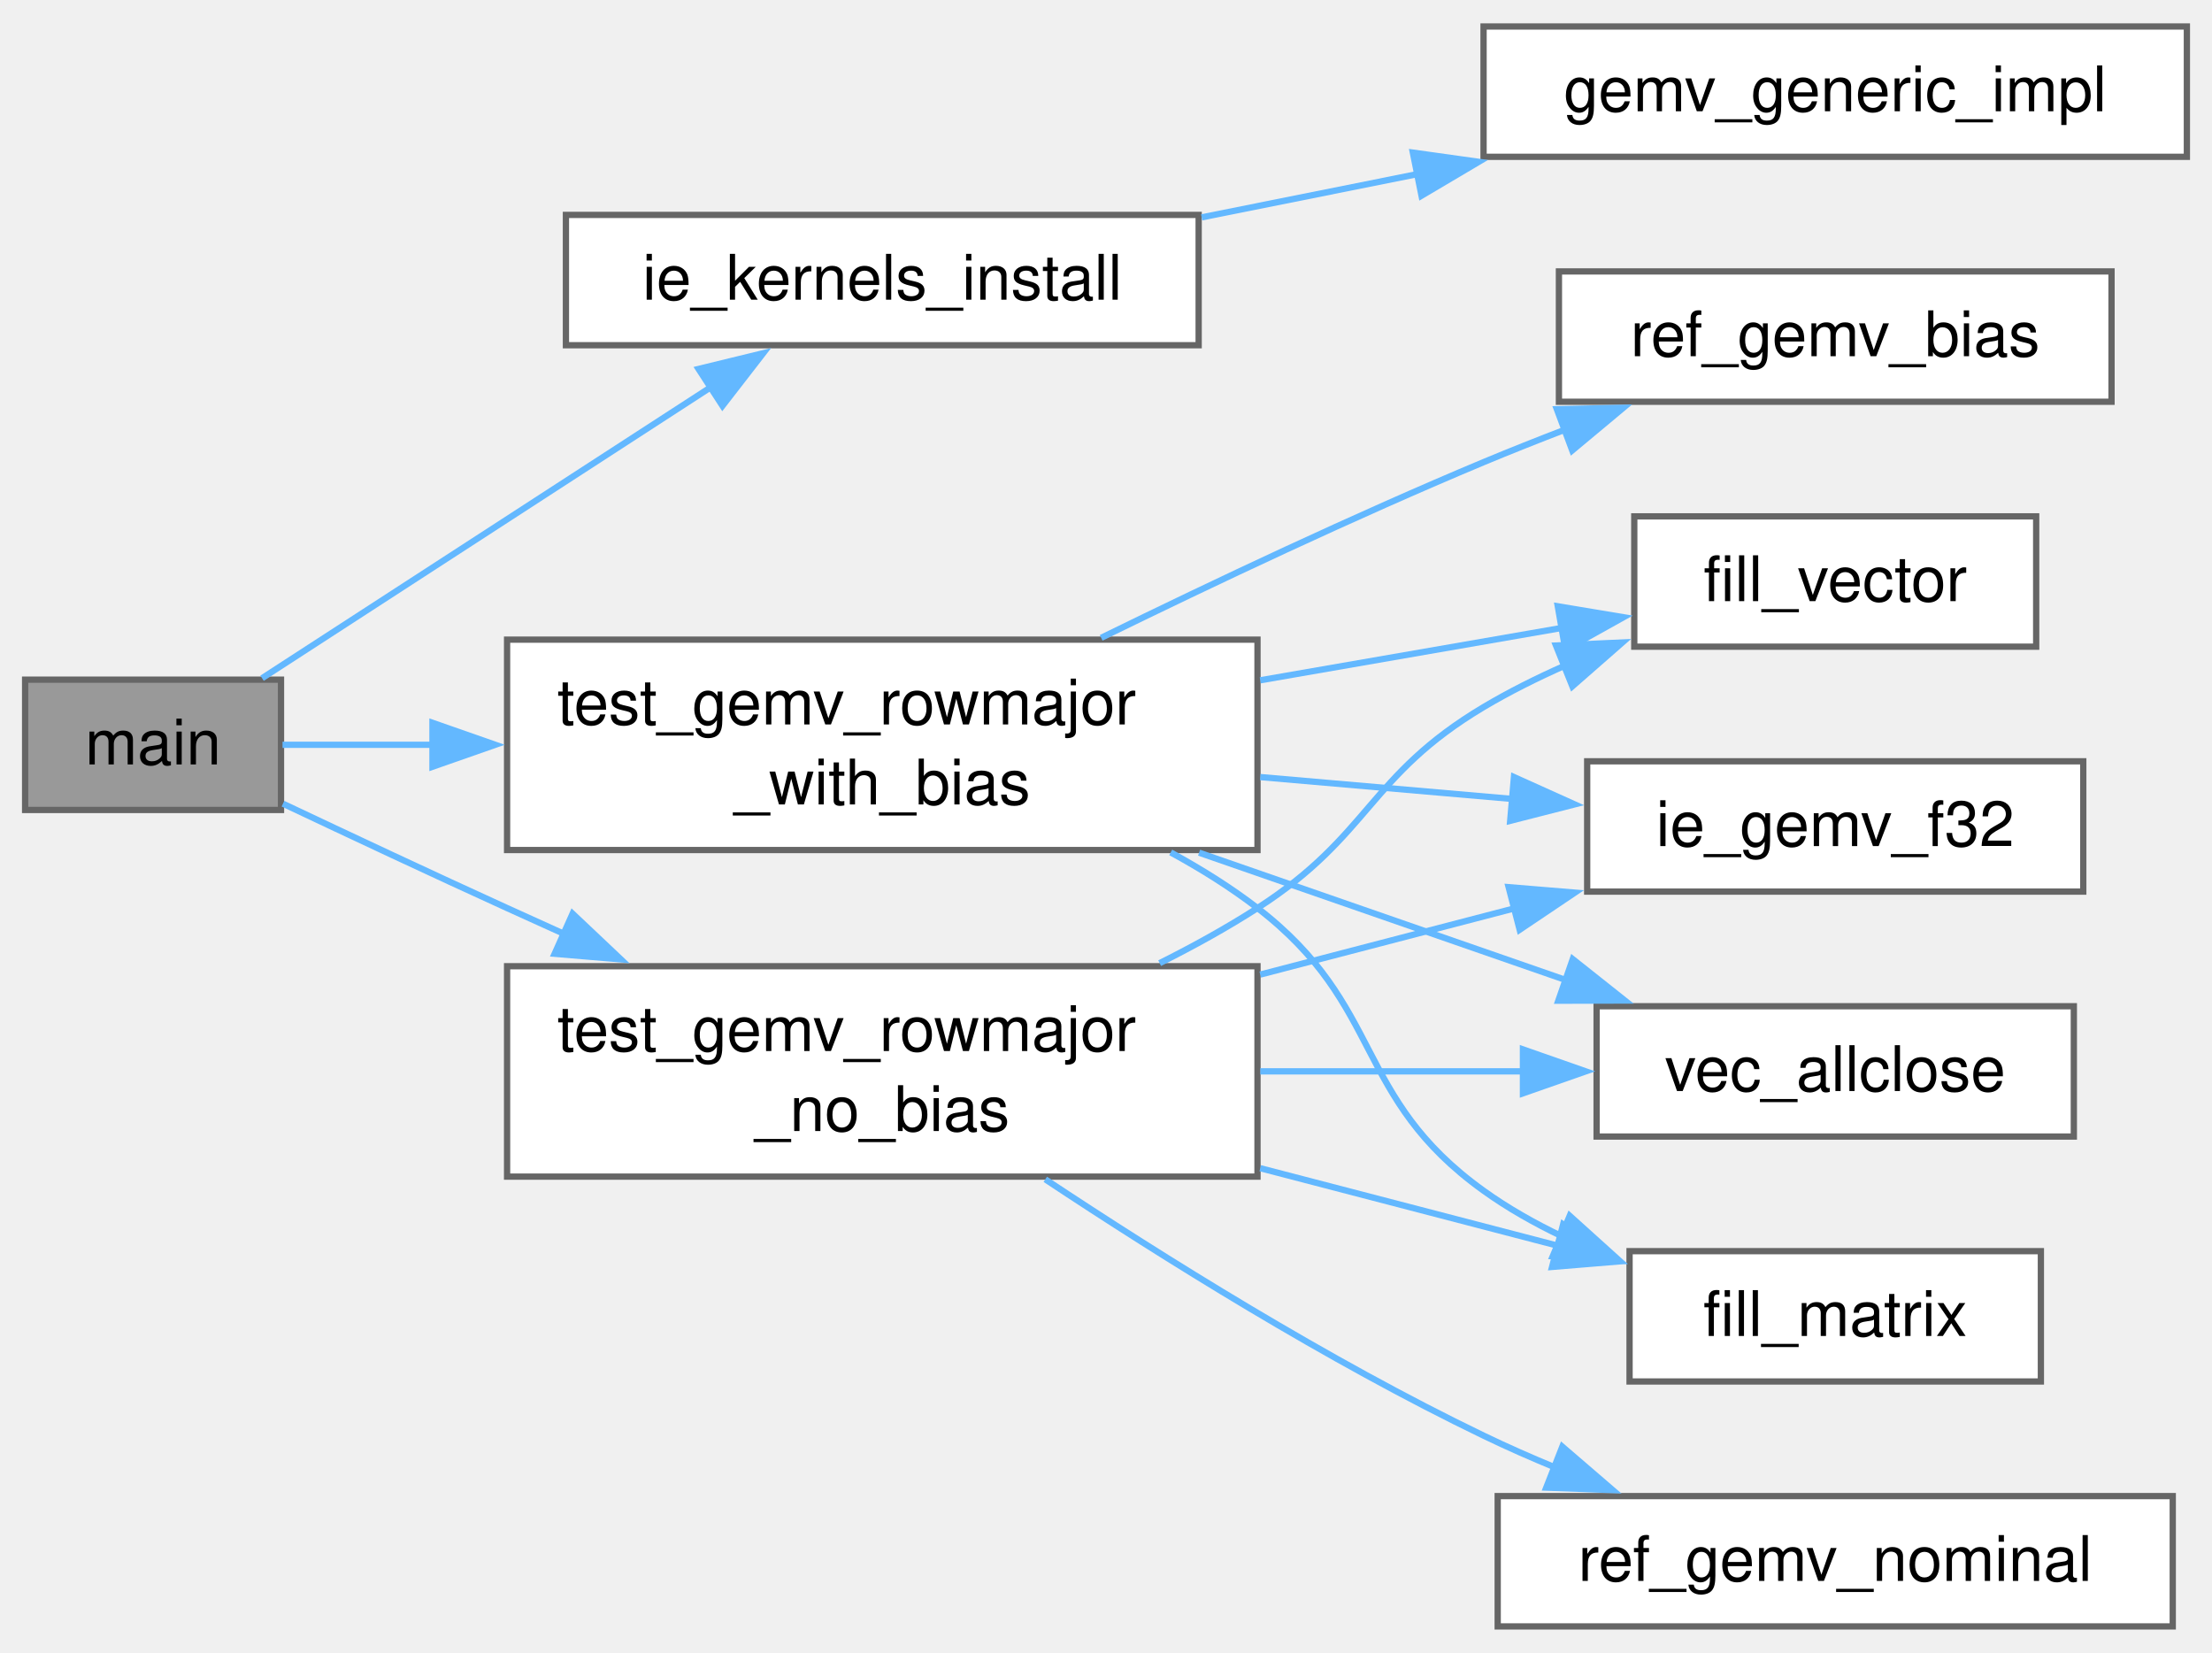
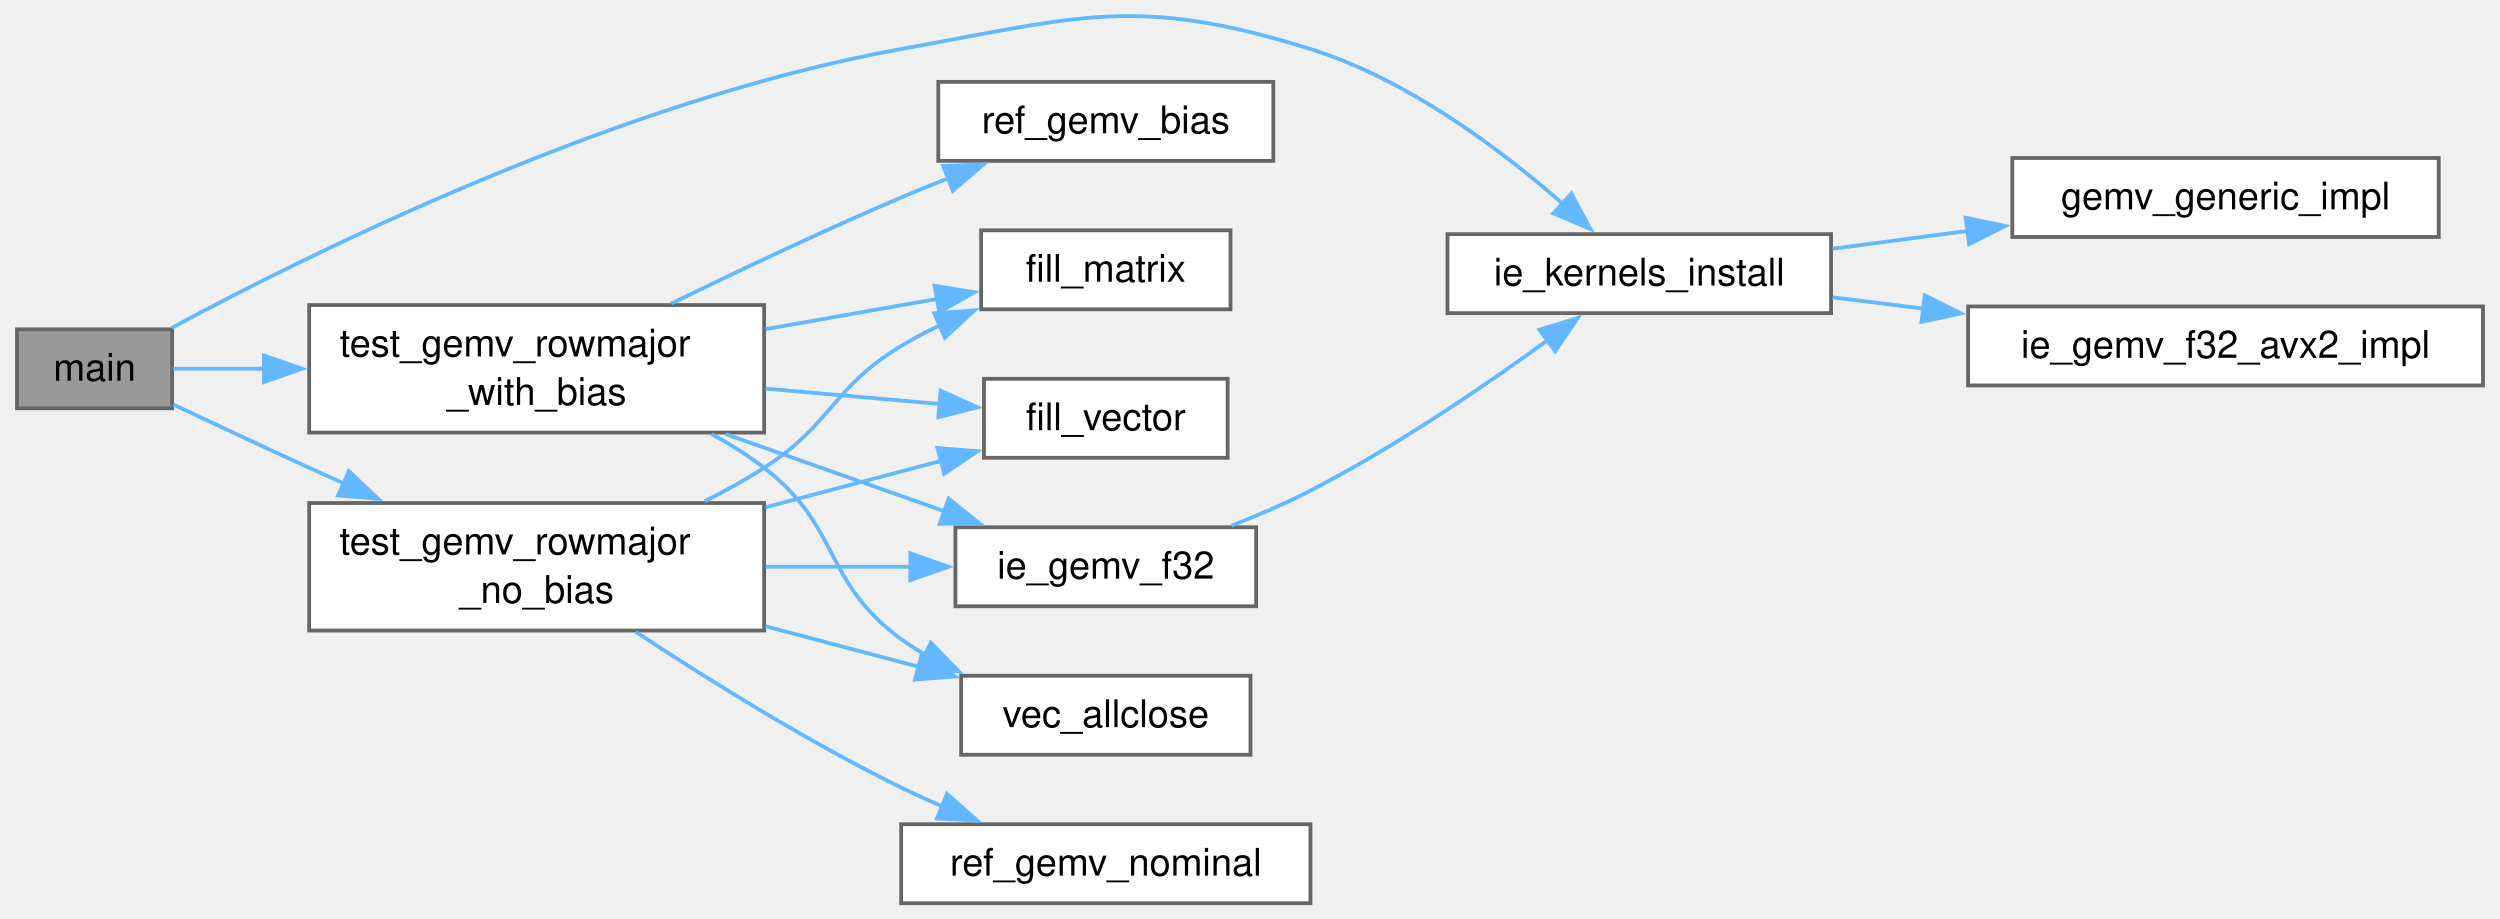
- <svg xmlns="http://www.w3.org/2000/svg" xmlns:xlink="http://www.w3.org/1999/xlink" width="352pt" height="263pt" viewBox="0.00 0.00 352.25 262.75">
-   <g id="graph0" class="graph" transform="scale(1 1) rotate(0) translate(4 258.75)">
+ <svg xmlns="http://www.w3.org/2000/svg" xmlns:xlink="http://www.w3.org/1999/xlink" width="656pt" height="241pt" viewBox="0.00 0.00 655.75 241.25">
+   <g id="graph0" class="graph" transform="scale(1 1) rotate(0) translate(4 237.25)">
    <g id="Node000001" class="node">
      <g id="a_Node000001">
        <a xlink:title="Program entry: run all kernel tests and print &quot;ok test_kernels&quot; on success.">
          <polygon fill="#999999" stroke="#666666" points="40.75,-150.75 0,-150.75 0,-130 40.75,-130 40.75,-150.75" />
          <text text-anchor="middle" x="20.38" y="-137.25" font-family="Helvetica,sans-Serif" font-size="10.00">main</text>
        </a>
      </g>
    </g>
    <g id="Node000002" class="node">
      <g id="a_Node000002">
        <a xlink:href="gemv__generic_8c.html#a1b919f71b86ec1791fe53bc68d5c240d" target="_top" xlink:title="Install the best available CPU kernels at runtime.">
-           <polygon fill="white" stroke="#666666" points="186.88,-224.75 86.12,-224.75 86.12,-204 186.88,-204 186.88,-224.75" />
-           <text text-anchor="middle" x="136.5" y="-211.25" font-family="Helvetica,sans-Serif" font-size="10.00">ie_kernels_install</text>
+           <polygon fill="white" stroke="#666666" points="476.5,-175.75 375.75,-175.75 375.75,-155 476.5,-155 476.5,-175.75" />
+           <text text-anchor="middle" x="426.12" y="-162.25" font-family="Helvetica,sans-Serif" font-size="10.00">ie_kernels_install</text>
        </a>
      </g>
    </g>
    <g id="edge1_Node000001_Node000002" class="edge">
      <g id="a_edge1_Node000001_Node000002">
        <a xlink:title=" ">
-           <path fill="none" stroke="#63b8ff" d="M37.73,-150.98C56.43,-163.11 87.32,-183.13 109.37,-197.43" />
-           <polygon fill="#63b8ff" stroke="#63b8ff" points="107.24,-200.22 117.54,-202.73 111.05,-194.35 107.24,-200.22" />
-         </a>
-       </g>
-     </g>
-     <g id="Node000004" class="node">
-       <g id="a_Node000004">
+           <path fill="none" stroke="#63b8ff" d="M40.65,-151.13C76.83,-170.62 157.98,-210.98 232.25,-224.38 279.27,-232.86 294.14,-238.6 339.75,-224.38 365.2,-216.44 389.75,-197.97 405.94,-183.79" />
+           <polygon fill="#63b8ff" stroke="#63b8ff" points="408.29,-186.39 413.33,-177.07 403.58,-181.21 408.29,-186.39" />
+         </a>
+       </g>
+     </g>
+     <g id="Node000005" class="node">
+       <g id="a_Node000005">
        <a xlink:href="test__kernels_8c.html#a0ac9b0c3b1d865ef69bd2bc69d14a685" target="_top" xlink:title="Test: GEMV without bias, row-major, blk_k=0.">
          <polygon fill="white" stroke="#666666" points="196.25,-105.12 76.75,-105.12 76.75,-71.62 196.25,-71.62 196.25,-105.12" />
          <text text-anchor="start" x="84.75" y="-91.62" font-family="Helvetica,sans-Serif" font-size="10.00">test_gemv_rowmajor</text>
          <text text-anchor="middle" x="136.5" y="-78.88" font-family="Helvetica,sans-Serif" font-size="10.00">_no_bias</text>
        </a>
      </g>
    </g>
-     <g id="edge3_Node000001_Node000004" class="edge">
-       <g id="a_edge3_Node000001_Node000004">
+     <g id="edge4_Node000001_Node000005" class="edge">
+       <g id="a_edge4_Node000001_Node000005">
        <a xlink:title=" ">
          <path fill="none" stroke="#63b8ff" d="M41.06,-131C51.62,-126.01 64.86,-119.79 76.75,-114.38 79.7,-113.03 82.74,-111.66 85.8,-110.28" />
          <polygon fill="#63b8ff" stroke="#63b8ff" points="87.18,-113.49 94.88,-106.21 84.32,-107.1 87.18,-113.49" />
        </a>
      </g>
    </g>
-     <g id="Node000010" class="node">
-       <g id="a_Node000010">
+     <g id="Node000011" class="node">
+       <g id="a_Node000011">
        <a xlink:href="test__kernels_8c.html#a2305be22b4279f3ac4d55f90584569cb" target="_top" xlink:title="Test: GEMV with bias epilogue, row-major, blk_k=0.">
          <polygon fill="white" stroke="#666666" points="196.25,-157.12 76.75,-157.12 76.75,-123.62 196.25,-123.62 196.25,-157.12" />
          <text text-anchor="start" x="84.75" y="-143.62" font-family="Helvetica,sans-Serif" font-size="10.00">test_gemv_rowmajor</text>
          <text text-anchor="middle" x="136.5" y="-130.88" font-family="Helvetica,sans-Serif" font-size="10.00">_with_bias</text>
        </a>
      </g>
    </g>
-     <g id="edge9_Node000001_Node000010" class="edge">
-       <g id="a_edge9_Node000001_Node000010">
+     <g id="edge11_Node000001_Node000011" class="edge">
+       <g id="a_edge11_Node000001_Node000011">
        <a xlink:title=" ">
          <path fill="none" stroke="#63b8ff" d="M40.99,-140.38C47.98,-140.38 56.32,-140.38 65.1,-140.38" />
          <polygon fill="#63b8ff" stroke="#63b8ff" points="64.87,-143.88 74.87,-140.38 64.87,-136.88 64.87,-143.88" />
        </a>
      </g>
    </g>
    <g id="Node000003" class="node">
      <g id="a_Node000003">
-         <a xlink:href="gemv__generic_8c.html#a51096a373f5e5010d39cbf44e34b730d" target="_top" xlink:title="Generic C implementation: GEMV with optional blocked-K and bias epilogue.">
-           <polygon fill="white" stroke="#666666" points="344.25,-254.75 232.25,-254.75 232.25,-234 344.25,-234 344.25,-254.75" />
-           <text text-anchor="middle" x="288.25" y="-241.25" font-family="Helvetica,sans-Serif" font-size="10.00">gemv_generic_impl</text>
+         <a xlink:href="gemv__generic_8c.html#a51096a373f5e5010d39cbf44e34b730d" target="_top" xlink:title="Generic C GEMV: y = W * x (+bias), optional blocked-K layout.">
+           <polygon fill="white" stroke="#666666" points="636.12,-195.75 524.12,-195.75 524.12,-175 636.12,-175 636.12,-195.75" />
+           <text text-anchor="middle" x="580.12" y="-182.25" font-family="Helvetica,sans-Serif" font-size="10.00">gemv_generic_impl</text>
        </a>
      </g>
    </g>
    <g id="edge2_Node000002_Node000003" class="edge">
      <g id="a_edge2_Node000002_Node000003">
        <a xlink:title=" ">
-           <path fill="none" stroke="#63b8ff" d="M187.36,-224.36C198.45,-226.59 210.37,-228.97 221.98,-231.3" />
-           <polygon fill="#63b8ff" stroke="#63b8ff" points="220.99,-234.67 231.48,-233.2 222.37,-227.81 220.99,-234.67" />
-         </a>
-       </g>
-     </g>
-     <g id="Node000005" class="node">
-       <g id="a_Node000005">
-         <a xlink:href="test__kernels_8c.html#ad556a17d3bf13267f9bbdf5a3ae63784" target="_top" xlink:title="Fill a small, deterministic row-major matrix W[r,c] = (r+1)*0.1 + (c+1)*0.01.">
-           <polygon fill="white" stroke="#666666" points="321,-59.75 255.5,-59.75 255.5,-39 321,-39 321,-59.75" />
-           <text text-anchor="middle" x="288.25" y="-46.25" font-family="Helvetica,sans-Serif" font-size="10.00">fill_matrix</text>
-         </a>
-       </g>
-     </g>
-     <g id="edge4_Node000004_Node000005" class="edge">
-       <g id="a_edge4_Node000004_Node000005">
-         <a xlink:title=" ">
-           <path fill="none" stroke="#63b8ff" d="M196.69,-72.96C212.58,-68.82 229.46,-64.42 244.29,-60.56" />
-           <polygon fill="#63b8ff" stroke="#63b8ff" points="244.92,-64.02 253.72,-58.11 243.16,-57.24 244.92,-64.02" />
+           <path fill="none" stroke="#63b8ff" d="M476.9,-171.92C488.25,-173.42 500.49,-175.03 512.42,-176.6" />
+           <polygon fill="#63b8ff" stroke="#63b8ff" points="511.85,-180.05 522.22,-177.89 512.76,-173.11 511.85,-180.05" />
+         </a>
+       </g>
+     </g>
+     <g id="Node000004" class="node">
+       <g id="a_Node000004">
+         <a xlink:href="gemv__avx2_8c.html#a63b484c2984caeed7dfc9b5002444f57" target="_top" xlink:title="AVX2/FMA GEMV (float path), blocked-K aware, with bias epilogue.">
+           <polygon fill="white" stroke="#666666" points="647.75,-156.75 512.5,-156.75 512.5,-136 647.75,-136 647.75,-156.75" />
+           <text text-anchor="middle" x="580.12" y="-143.25" font-family="Helvetica,sans-Serif" font-size="10.00">ie_gemv_f32_avx2_impl</text>
+         </a>
+       </g>
+     </g>
+     <g id="edge3_Node000002_Node000004" class="edge">
+       <g id="a_edge3_Node000002_Node000004">
+         <a xlink:title=" ">
+           <path fill="none" stroke="#63b8ff" d="M476.9,-159.15C484.63,-158.19 492.79,-157.17 500.97,-156.14" />
+           <polygon fill="#63b8ff" stroke="#63b8ff" points="501.13,-159.65 510.62,-154.94 500.26,-152.71 501.13,-159.65" />
        </a>
      </g>
    </g>
    <g id="Node000006" class="node">
      <g id="a_Node000006">
-         <a xlink:href="test__kernels_8c.html#af2adbc5a2d06d3fde32de9e00526ec02" target="_top" xlink:title="Fill a small, deterministic vector x[i] = 0.05 * (i+1).">
-           <polygon fill="white" stroke="#666666" points="320.25,-176.75 256.25,-176.75 256.25,-156 320.25,-156 320.25,-176.75" />
-           <text text-anchor="middle" x="288.25" y="-163.25" font-family="Helvetica,sans-Serif" font-size="10.00">fill_vector</text>
-         </a>
-       </g>
-     </g>
-     <g id="edge5_Node000004_Node000006" class="edge">
-       <g id="a_edge5_Node000004_Node000006">
-         <a xlink:title=" ">
-           <path fill="none" stroke="#63b8ff" d="M180.67,-105.61C186.05,-108.3 191.37,-111.24 196.25,-114.38 214.25,-125.96 213.86,-135.41 232.25,-146.38 236.32,-148.8 240.74,-151.01 245.24,-153" />
-           <polygon fill="#63b8ff" stroke="#63b8ff" points="243.78,-156.19 254.36,-156.67 246.39,-149.69 243.78,-156.19" />
+         <a xlink:href="test__kernels_8c.html#ad556a17d3bf13267f9bbdf5a3ae63784" target="_top" xlink:title="Fill a small, deterministic row-major matrix W[r,c] = (r+1)*0.1 + (c+1)*0.01.">
+           <polygon fill="white" stroke="#666666" points="318.75,-176.75 253.25,-176.75 253.25,-156 318.75,-156 318.75,-176.75" />
+           <text text-anchor="middle" x="286" y="-163.25" font-family="Helvetica,sans-Serif" font-size="10.00">fill_matrix</text>
+         </a>
+       </g>
+     </g>
+     <g id="edge5_Node000005_Node000006" class="edge">
+       <g id="a_edge5_Node000005_Node000006">
+         <a xlink:title=" ">
+           <path fill="none" stroke="#63b8ff" d="M180.67,-105.61C186.05,-108.3 191.37,-111.24 196.25,-114.38 214.25,-125.96 213.94,-135.29 232.25,-146.38 235.43,-148.3 238.83,-150.1 242.32,-151.76" />
+           <polygon fill="#63b8ff" stroke="#63b8ff" points="240.92,-154.97 251.49,-155.73 243.71,-148.55 240.92,-154.97" />
        </a>
      </g>
    </g>
    <g id="Node000007" class="node">
      <g id="a_Node000007">
-         <a xlink:href="gemv__generic_8c.html#a4e112b3396ed21919f404631c1d4d7fb" target="_top" xlink:title="GEMV: y[r] = dot(W[r, :], x) [+ bias[r]] for r in [0, rows).">
-           <polygon fill="white" stroke="#666666" points="327.75,-137.75 248.75,-137.75 248.75,-117 327.75,-117 327.75,-137.75" />
-           <text text-anchor="middle" x="288.25" y="-124.25" font-family="Helvetica,sans-Serif" font-size="10.00">ie_gemv_f32</text>
-         </a>
-       </g>
-     </g>
-     <g id="edge6_Node000004_Node000007" class="edge">
-       <g id="a_edge6_Node000004_Node000007">
-         <a xlink:title=" ">
-           <path fill="none" stroke="#63b8ff" d="M196.69,-103.79C210.09,-107.28 224.2,-110.95 237.18,-114.34" />
-           <polygon fill="#63b8ff" stroke="#63b8ff" points="236.24,-117.71 246.79,-116.84 238,-110.93 236.24,-117.71" />
+         <a xlink:href="test__kernels_8c.html#af2adbc5a2d06d3fde32de9e00526ec02" target="_top" xlink:title="Fill a small, deterministic vector x[i] = 0.05 * (i+1).">
+           <polygon fill="white" stroke="#666666" points="318,-137.75 254,-137.75 254,-117 318,-117 318,-137.75" />
+           <text text-anchor="middle" x="286" y="-124.25" font-family="Helvetica,sans-Serif" font-size="10.00">fill_vector</text>
+         </a>
+       </g>
+     </g>
+     <g id="edge6_Node000005_Node000007" class="edge">
+       <g id="a_edge6_Node000005_Node000007">
+         <a xlink:title=" ">
+           <path fill="none" stroke="#63b8ff" d="M196.64,-104.01C212.07,-108.09 228.39,-112.41 242.75,-116.2" />
+           <polygon fill="#63b8ff" stroke="#63b8ff" points="241.77,-119.56 252.33,-118.74 243.56,-112.8 241.77,-119.56" />
        </a>
      </g>
    </g>
    <g id="Node000008" class="node">
      <g id="a_Node000008">
-         <a xlink:href="test__kernels_8c.html#ae89d2fea722183ea2429cdc3d369c509" target="_top" xlink:title="Compute reference row-major GEMV y = W*x (no bias).">
-           <polygon fill="white" stroke="#666666" points="342,-20.75 234.5,-20.75 234.5,0 342,0 342,-20.75" />
-           <text text-anchor="middle" x="288.25" y="-7.25" font-family="Helvetica,sans-Serif" font-size="10.00">ref_gemv_nominal</text>
-         </a>
-       </g>
-     </g>
-     <g id="edge7_Node000004_Node000008" class="edge">
-       <g id="a_edge7_Node000004_Node000008">
-         <a xlink:title=" ">
-           <path fill="none" stroke="#63b8ff" d="M162.46,-71.19C181.12,-58.81 207.58,-42.26 232.25,-30.38 235.95,-28.59 239.84,-26.88 243.79,-25.25" />
-           <polygon fill="#63b8ff" stroke="#63b8ff" points="244.79,-28.62 252.82,-21.71 242.23,-22.1 244.79,-28.62" />
+         <a xlink:href="gemv__generic_8c.html#a4e112b3396ed21919f404631c1d4d7fb" target="_top" xlink:title="GEMV: y[r] = dot(W[r, :], x) [+ bias[r]] for r in [0, rows).">
+           <polygon fill="white" stroke="#666666" points="325.5,-98.75 246.5,-98.75 246.5,-78 325.5,-78 325.5,-98.75" />
+           <text text-anchor="middle" x="286" y="-85.25" font-family="Helvetica,sans-Serif" font-size="10.00">ie_gemv_f32</text>
+         </a>
+       </g>
+     </g>
+     <g id="edge7_Node000005_Node000008" class="edge">
+       <g id="a_edge7_Node000005_Node000008">
+         <a xlink:title=" ">
+           <path fill="none" stroke="#63b8ff" d="M196.64,-88.38C209.28,-88.38 222.51,-88.38 234.77,-88.38" />
+           <polygon fill="#63b8ff" stroke="#63b8ff" points="234.66,-91.88 244.66,-88.38 234.66,-84.88 234.66,-91.88" />
        </a>
      </g>
    </g>
    <g id="Node000009" class="node">
      <g id="a_Node000009">
+         <a xlink:href="test__kernels_8c.html#ae89d2fea722183ea2429cdc3d369c509" target="_top" xlink:title="Compute reference row-major GEMV y = W*x (no bias).">
+           <polygon fill="white" stroke="#666666" points="339.75,-20.75 232.25,-20.75 232.25,0 339.75,0 339.75,-20.75" />
+           <text text-anchor="middle" x="286" y="-7.25" font-family="Helvetica,sans-Serif" font-size="10.00">ref_gemv_nominal</text>
+         </a>
+       </g>
+     </g>
+     <g id="edge9_Node000005_Node000009" class="edge">
+       <g id="a_edge9_Node000005_Node000009">
+         <a xlink:title=" ">
+           <path fill="none" stroke="#63b8ff" d="M162.5,-71.29C181.2,-58.96 207.66,-42.43 232.25,-30.38 235.74,-28.66 239.42,-27 243.14,-25.41" />
+           <polygon fill="#63b8ff" stroke="#63b8ff" points="244.27,-28.73 252.22,-21.73 241.64,-22.25 244.27,-28.73" />
+         </a>
+       </g>
+     </g>
+     <g id="Node000010" class="node">
+       <g id="a_Node000010">
        <a xlink:href="test__kernels_8c.html#a717bb0a59e17d86f4d2bfd483cbefdf7" target="_top" xlink:title="Compare two float vectors with absolute tolerance.">
-           <polygon fill="white" stroke="#666666" points="326.25,-98.75 250.25,-98.75 250.25,-78 326.25,-78 326.25,-98.75" />
-           <text text-anchor="middle" x="288.25" y="-85.25" font-family="Helvetica,sans-Serif" font-size="10.00">vec_allclose</text>
-         </a>
-       </g>
-     </g>
-     <g id="edge8_Node000004_Node000009" class="edge">
-       <g id="a_edge8_Node000004_Node000009">
-         <a xlink:title=" ">
-           <path fill="none" stroke="#63b8ff" d="M196.69,-88.38C210.6,-88.38 225.26,-88.38 238.65,-88.38" />
-           <polygon fill="#63b8ff" stroke="#63b8ff" points="238.52,-91.88 248.52,-88.38 238.52,-84.88 238.52,-91.88" />
-         </a>
-       </g>
-     </g>
-     <g id="edge10_Node000010_Node000005" class="edge">
-       <g id="a_edge10_Node000010_Node000005">
-         <a xlink:title=" ">
-           <path fill="none" stroke="#63b8ff" d="M182.43,-123.24C187.29,-120.6 192.01,-117.64 196.25,-114.38 216.54,-98.75 211.44,-84.31 232.25,-69.38 236.1,-66.61 240.38,-64.19 244.8,-62.08" />
-           <polygon fill="#63b8ff" stroke="#63b8ff" points="245.97,-65.38 253.84,-58.28 243.26,-58.93 245.97,-65.38" />
-         </a>
-       </g>
-     </g>
-     <g id="edge11_Node000010_Node000006" class="edge">
-       <g id="a_edge11_Node000010_Node000006">
-         <a xlink:title=" ">
-           <path fill="none" stroke="#63b8ff" d="M196.69,-150.65C212.84,-153.46 230.02,-156.44 245.02,-159.04" />
-           <polygon fill="#63b8ff" stroke="#63b8ff" points="244.07,-162.43 254.53,-160.69 245.27,-155.53 244.07,-162.43" />
-         </a>
-       </g>
-     </g>
-     <g id="edge12_Node000010_Node000007" class="edge">
-       <g id="a_edge12_Node000010_Node000007">
-         <a xlink:title=" ">
-           <path fill="none" stroke="#63b8ff" d="M196.69,-135.24C209.95,-134.09 223.91,-132.87 236.79,-131.76" />
-           <polygon fill="#63b8ff" stroke="#63b8ff" points="237.09,-135.24 246.75,-130.89 236.49,-128.27 237.09,-135.24" />
-         </a>
-       </g>
-     </g>
-     <g id="edge14_Node000010_Node000009" class="edge">
-       <g id="a_edge14_Node000010_Node000009">
-         <a xlink:title=" ">
-           <path fill="none" stroke="#63b8ff" d="M186.95,-123.2C205.86,-116.64 227.22,-109.22 245.35,-102.92" />
-           <polygon fill="#63b8ff" stroke="#63b8ff" points="246.45,-106.25 254.75,-99.66 244.15,-99.63 246.45,-106.25" />
-         </a>
-       </g>
-     </g>
-     <g id="Node000011" class="node">
-       <g id="a_Node000011">
+           <polygon fill="white" stroke="#666666" points="324,-59.75 248,-59.75 248,-39 324,-39 324,-59.75" />
+           <text text-anchor="middle" x="286" y="-46.25" font-family="Helvetica,sans-Serif" font-size="10.00">vec_allclose</text>
+         </a>
+       </g>
+     </g>
+     <g id="edge10_Node000005_Node000010" class="edge">
+       <g id="a_edge10_Node000005_Node000010">
+         <a xlink:title=" ">
+           <path fill="none" stroke="#63b8ff" d="M196.64,-72.74C210.03,-69.2 224.09,-65.48 236.96,-62.08" />
+           <polygon fill="#63b8ff" stroke="#63b8ff" points="237.67,-65.51 246.45,-59.57 235.88,-58.74 237.67,-65.51" />
+         </a>
+       </g>
+     </g>
+     <g id="edge8_Node000008_Node000002" class="edge">
+       <g id="a_edge8_Node000008_Node000002">
+         <a xlink:title=" ">
+           <path fill="none" stroke="#63b8ff" d="M319.03,-99.19C325.99,-101.9 333.22,-105.01 339.75,-108.38 362,-119.83 385.53,-135.87 402.24,-148.02" />
+           <polygon fill="#63b8ff" stroke="#63b8ff" points="399.89,-150.63 410.01,-153.76 404.05,-145 399.89,-150.63" />
+         </a>
+       </g>
+     </g>
+     <g id="edge12_Node000011_Node000006" class="edge">
+       <g id="a_edge12_Node000011_Node000006">
+         <a xlink:title=" ">
+           <path fill="none" stroke="#63b8ff" d="M196.64,-150.8C211.82,-153.48 227.86,-156.3 242.04,-158.8" />
+           <polygon fill="#63b8ff" stroke="#63b8ff" points="241.03,-162.18 251.48,-160.47 242.24,-155.28 241.03,-162.18" />
+         </a>
+       </g>
+     </g>
+     <g id="edge13_Node000011_Node000007" class="edge">
+       <g id="a_edge13_Node000011_Node000007">
+         <a xlink:title=" ">
+           <path fill="none" stroke="#63b8ff" d="M196.64,-135.16C211.92,-133.82 228.07,-132.39 242.33,-131.14" />
+           <polygon fill="#63b8ff" stroke="#63b8ff" points="242.63,-134.62 252.28,-130.26 242.02,-127.65 242.63,-134.62" />
+         </a>
+       </g>
+     </g>
+     <g id="edge14_Node000011_Node000008" class="edge">
+       <g id="a_edge14_Node000011_Node000008">
+         <a xlink:title=" ">
+           <path fill="none" stroke="#63b8ff" d="M186.21,-123.2C204.83,-116.64 225.87,-109.22 243.73,-102.92" />
+           <polygon fill="#63b8ff" stroke="#63b8ff" points="244.7,-106.29 252.97,-99.67 242.37,-99.69 244.7,-106.29" />
+         </a>
+       </g>
+     </g>
+     <g id="edge16_Node000011_Node000010" class="edge">
+       <g id="a_edge16_Node000011_Node000010">
+         <a xlink:title=" ">
+           <path fill="none" stroke="#63b8ff" d="M182.43,-123.24C187.29,-120.6 192.01,-117.64 196.25,-114.38 216.54,-98.75 211.54,-84.45 232.25,-69.38 234.28,-67.9 236.43,-66.52 238.65,-65.23" />
+           <polygon fill="#63b8ff" stroke="#63b8ff" points="240.05,-68.44 247.42,-60.83 236.91,-62.19 240.05,-68.44" />
+         </a>
+       </g>
+     </g>
+     <g id="Node000012" class="node">
+       <g id="a_Node000012">
        <a xlink:href="test__kernels_8c.html#aae1e14b05adc3adcbe1ee42f54e885d8" target="_top" xlink:title="Compute reference y = W*x + bias.">
-           <polygon fill="white" stroke="#666666" points="332.25,-215.75 244.25,-215.75 244.25,-195 332.25,-195 332.25,-215.75" />
-           <text text-anchor="middle" x="288.25" y="-202.25" font-family="Helvetica,sans-Serif" font-size="10.00">ref_gemv_bias</text>
-         </a>
-       </g>
-     </g>
-     <g id="edge13_Node000010_Node000011" class="edge">
-       <g id="a_edge13_Node000010_Node000011">
-         <a xlink:title=" ">
-           <path fill="none" stroke="#63b8ff" d="M171.36,-157.41C189.27,-166.18 211.75,-176.8 232.25,-185.38 236.52,-187.16 241.01,-188.94 245.51,-190.67" />
-           <polygon fill="#63b8ff" stroke="#63b8ff" points="243.92,-193.81 254.51,-194.04 246.37,-187.25 243.92,-193.81" />
+           <polygon fill="white" stroke="#666666" points="330,-215.75 242,-215.75 242,-195 330,-195 330,-215.75" />
+           <text text-anchor="middle" x="286" y="-202.25" font-family="Helvetica,sans-Serif" font-size="10.00">ref_gemv_bias</text>
+         </a>
+       </g>
+     </g>
+     <g id="edge15_Node000011_Node000012" class="edge">
+       <g id="a_edge15_Node000011_Node000012">
+         <a xlink:title=" ">
+           <path fill="none" stroke="#63b8ff" d="M171.85,-157.51C189.7,-166.21 211.98,-176.74 232.25,-185.38 236.29,-187.1 240.53,-188.83 244.79,-190.52" />
+           <polygon fill="#63b8ff" stroke="#63b8ff" points="243.26,-193.68 253.85,-194.03 245.79,-187.15 243.26,-193.68" />
        </a>
      </g>
    </g>
  </g>
</svg>
